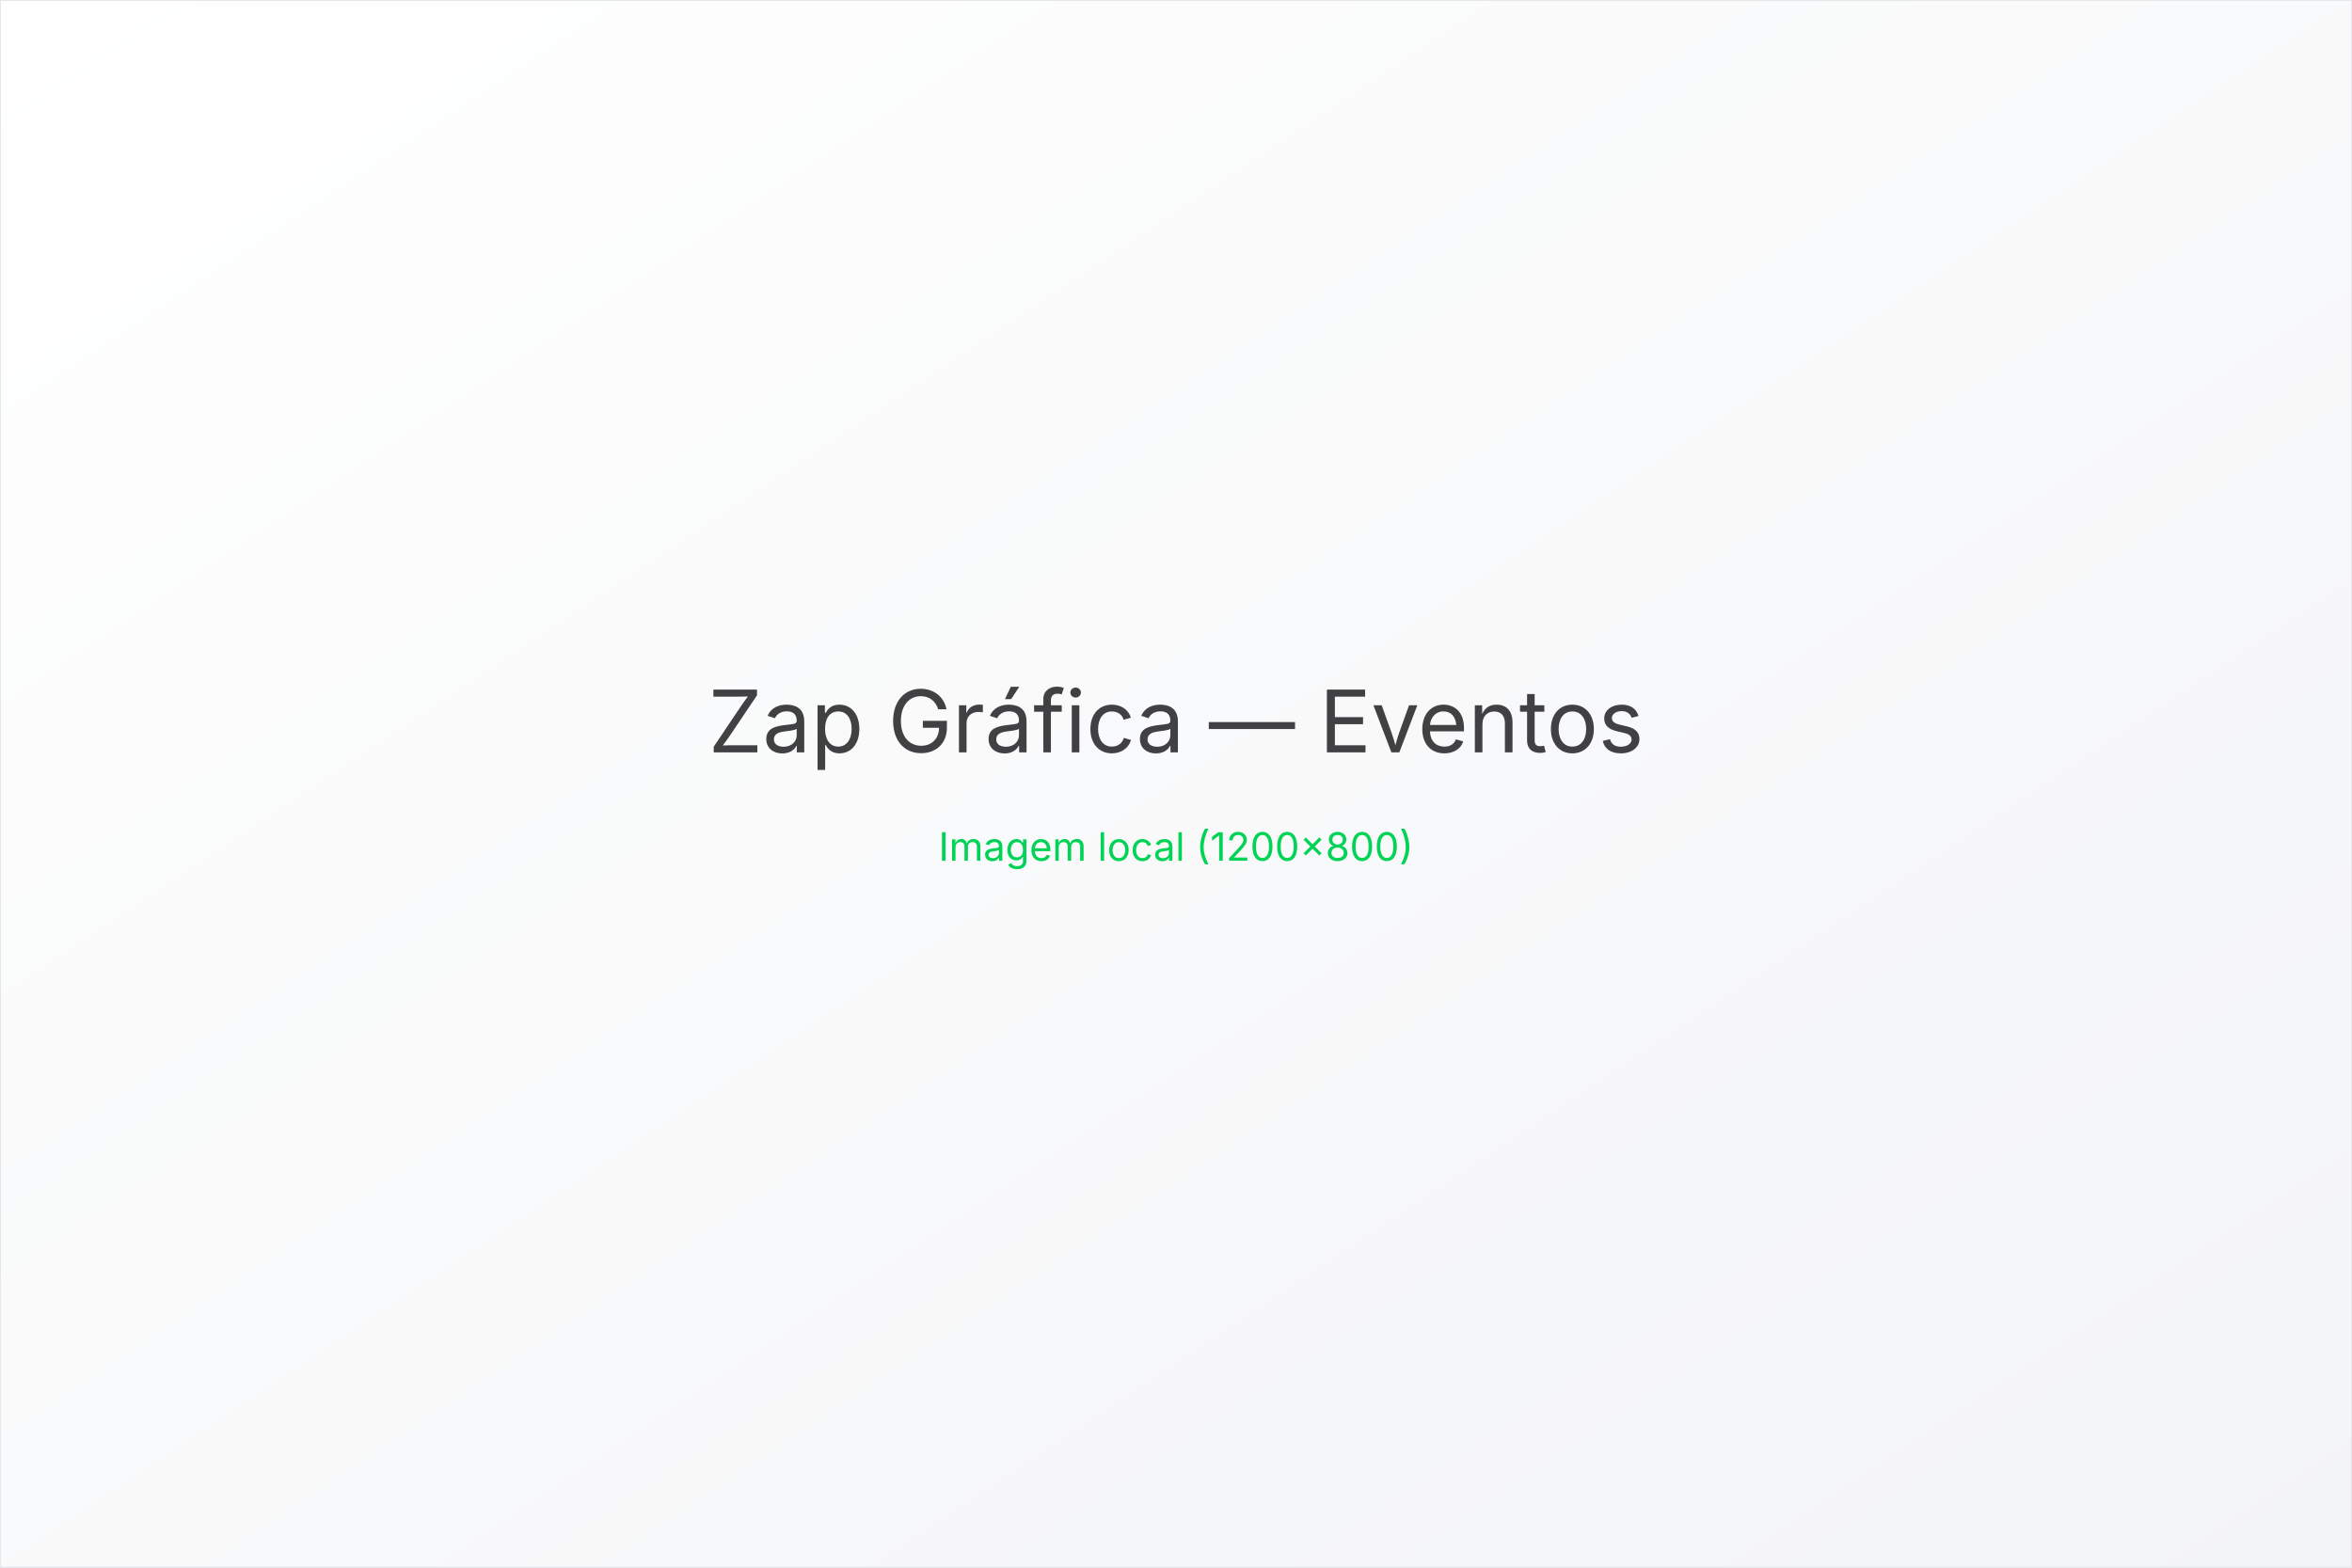
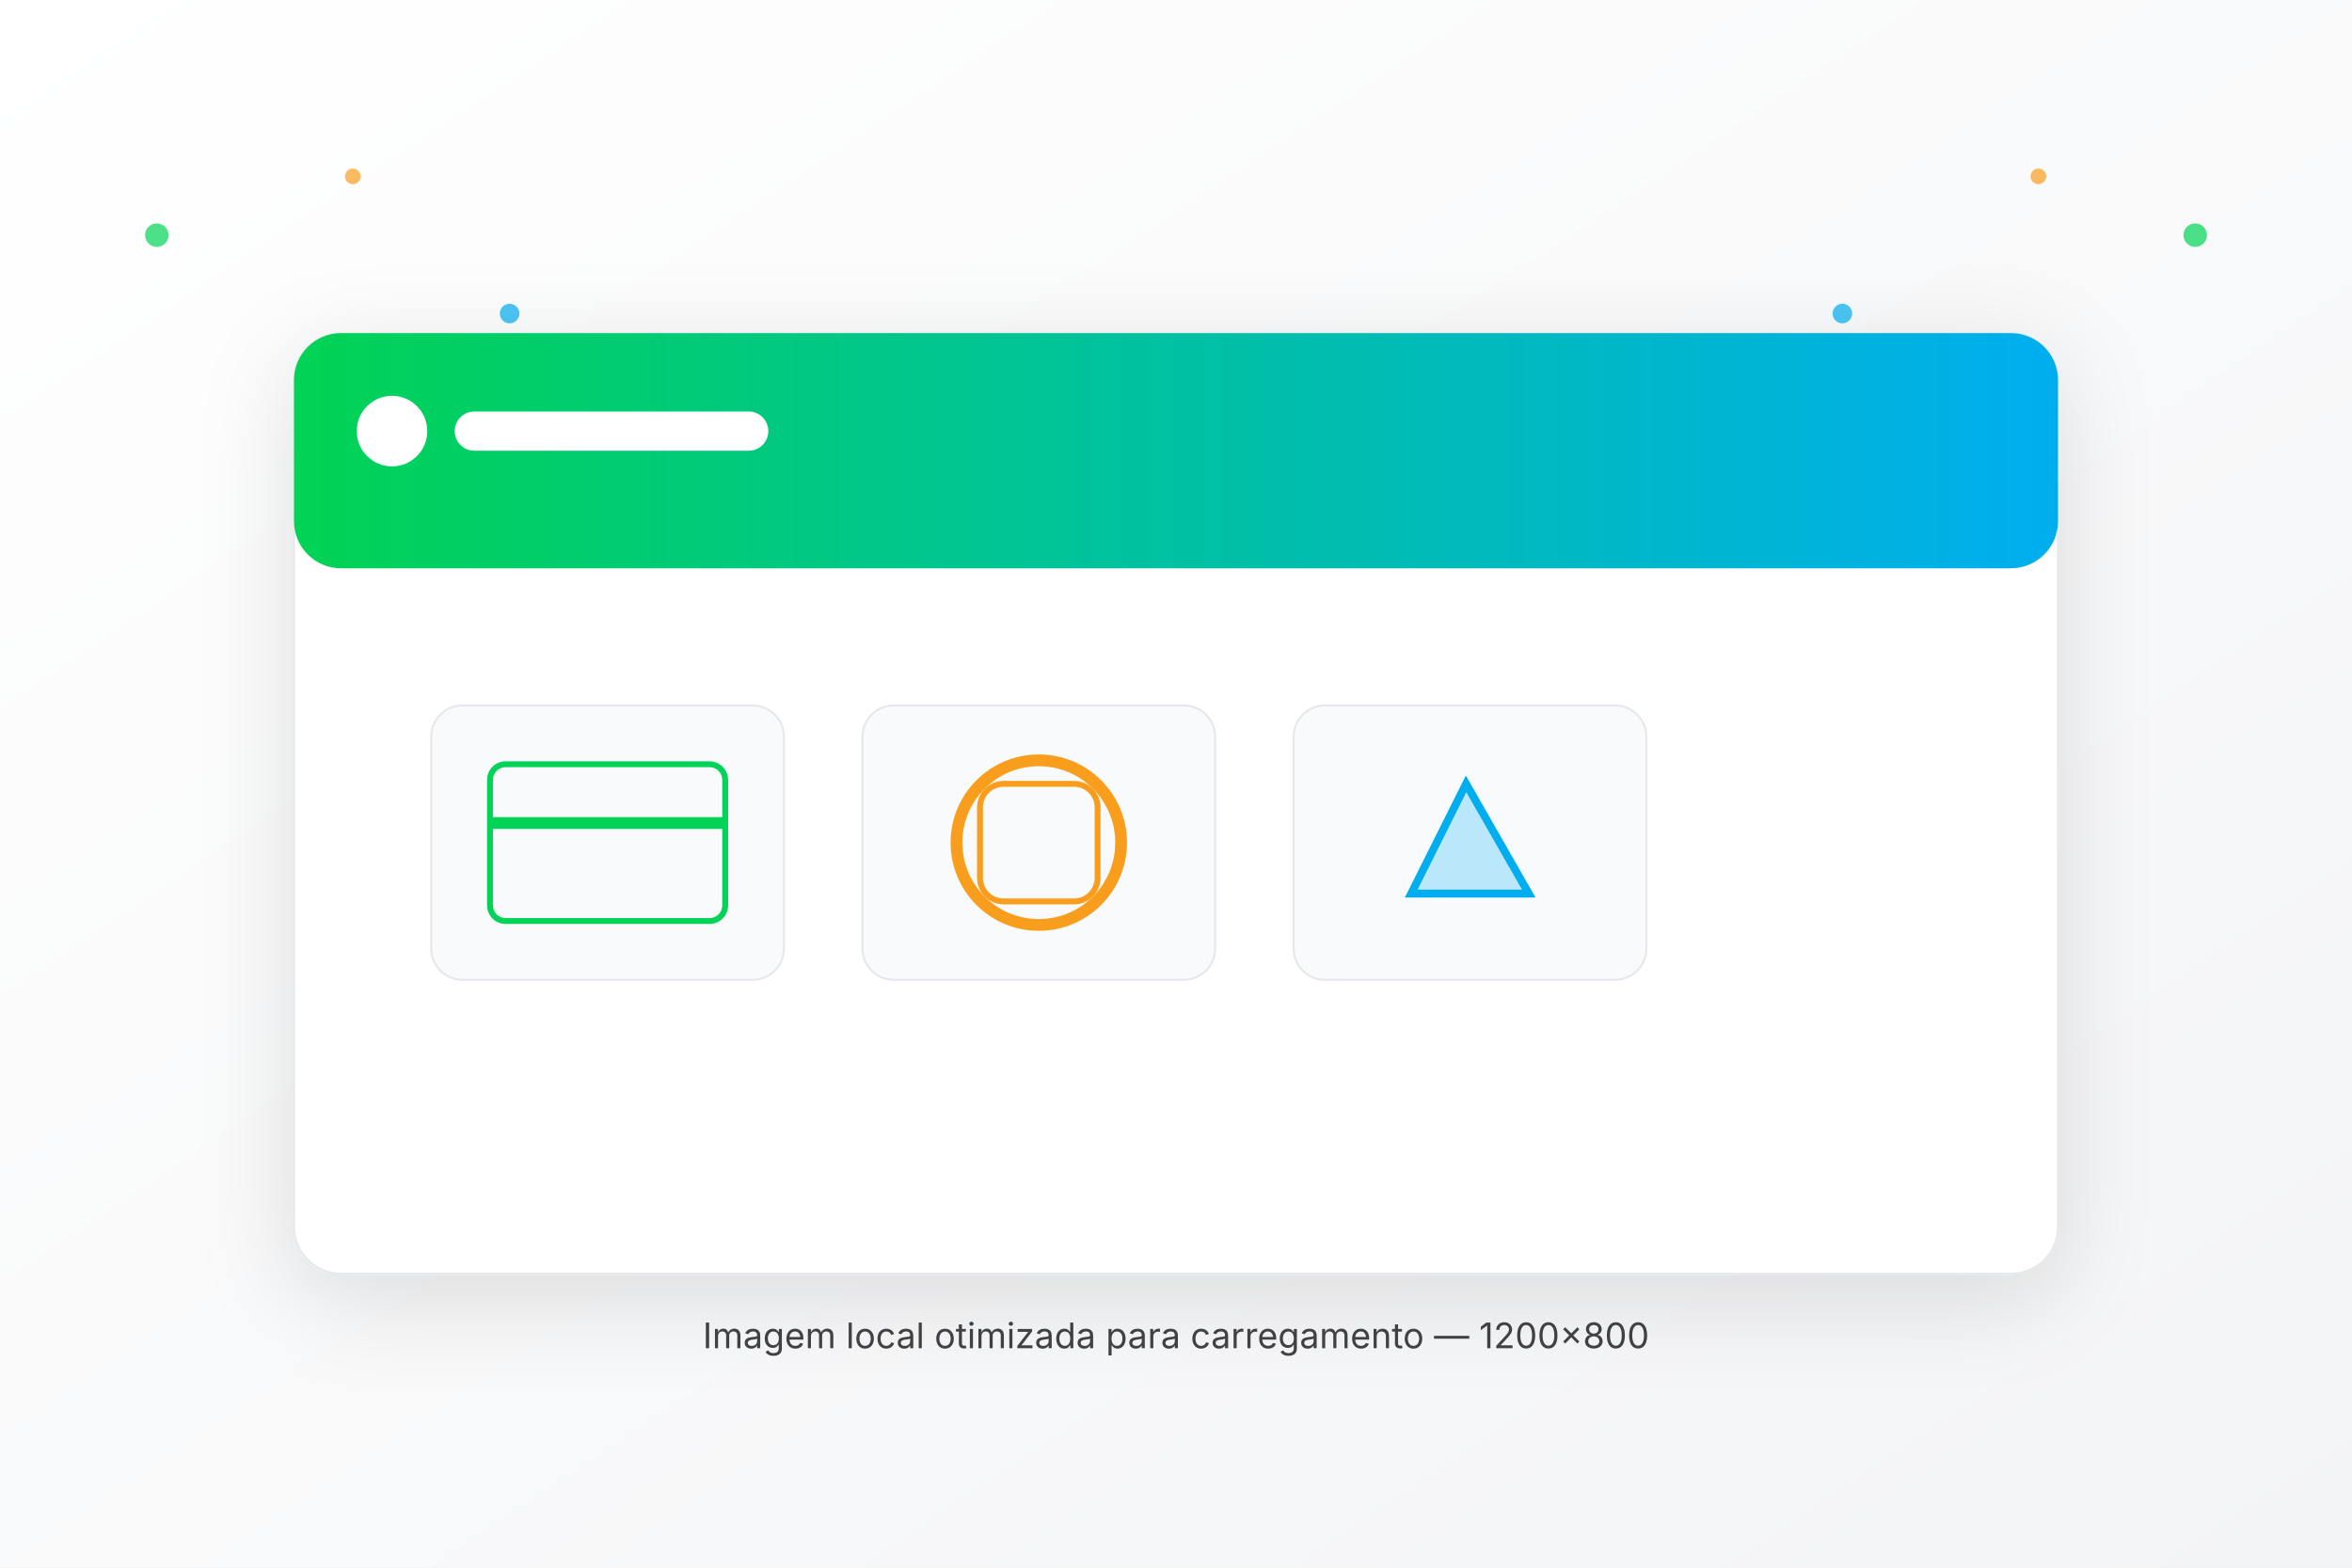
<svg xmlns="http://www.w3.org/2000/svg" width="1200" height="800" viewBox="0 0 1200 800">
  <defs>
    <linearGradient id="bg" x1="0" y1="0" x2="1" y2="1">
      <stop offset="0" stop-color="#ffffff" />
      <stop offset="1" stop-color="#f3f4f6" />
    </linearGradient>
+     <linearGradient id="accent" x1="0" y1="0" x2="1" y2="0">
+       <stop offset="0" stop-color="#00d355" />
+       <stop offset="1" stop-color="#00AEEF" />
+     </linearGradient>
+     <style>
+       .shadow { filter: drop-shadow(0 12px 24px rgba(0,0,0,.12)); }
+       .text { font-family: Inter, Arial, sans-serif; fill:#414042 }
+     </style>
  </defs>
  <rect width="1200" height="800" fill="url(#bg)" />
-   <rect x="0" y="0" width="1200" height="800" fill="none" stroke="#e5e7eb" />
-   <text x="50%" y="46%" dominant-baseline="middle" text-anchor="middle" font-family="Inter, Arial, sans-serif" font-size="44" fill="#414042">Zap Gráfica — Eventos</text>
-   <text x="50%" y="54%" dominant-baseline="middle" text-anchor="middle" font-family="Inter, Arial, sans-serif" font-size="20" fill="#00d355">Imagem local (1200×800)</text>
+   <g opacity=".7">
+     <circle cx="80" cy="120" r="6" fill="#00d355" />
+     <circle cx="180" cy="90" r="4" fill="#F99D1C" />
+     <circle cx="260" cy="160" r="5" fill="#00AEEF" />
+     <circle cx="1120" cy="120" r="6" fill="#00d355" />
+     <circle cx="1040" cy="90" r="4" fill="#F99D1C" />
+     <circle cx="940" cy="160" r="5" fill="#00AEEF" />
+   </g>
+   <g class="shadow">
+     <rect x="150" y="170" rx="24" ry="24" width="900" height="480" fill="#fff" stroke="#e5e7eb" />
+     <rect x="150" y="170" rx="24" ry="24" width="900" height="120" fill="url(#accent)" />
+     <g transform="translate(200,220)">
+       <circle cx="0" cy="0" r="18" fill="#fff" />
+       <rect x="32" y="-10" width="160" height="20" rx="10" fill="#fff" />
+     </g>
+     <g transform="translate(220,360)">
+       <g>
+         <rect x="0" y="0" width="180" height="140" rx="16" fill="#f8fafc" stroke="#e5e7eb" />
+         <path d="M30 60 h120" stroke="#00d355" stroke-width="6" />
+         <rect x="30" y="30" width="120" height="80" rx="8" fill="none" stroke="#00d355" stroke-width="3" />
+       </g>
+       <g transform="translate(220,0)">
+         <rect x="0" y="0" width="180" height="140" rx="16" fill="#f8fafc" stroke="#e5e7eb" />
+         <circle cx="90" cy="70" r="42" fill="none" stroke="#F99D1C" stroke-width="6" />
+         <rect x="60" y="40" width="60" height="60" rx="12" fill="none" stroke="#F99D1C" stroke-width="3" />
+       </g>
+       <g transform="translate(440,0)">
+         <rect x="0" y="0" width="180" height="140" rx="16" fill="#f8fafc" stroke="#e5e7eb" />
+         <path d="M60 96 l28 -56 l32 56 z" fill="#00AEEF" opacity=".25" />
+         <path d="M60 96 l28 -56 l32 56 z" fill="none" stroke="#00AEEF" stroke-width="4" />
+       </g>
+     </g>
+   </g>
+   <text x="50%" y="86%" text-anchor="middle" class="text" font-size="18">Imagem local otimizada para carregamento — 1200×800</text>
</svg>
